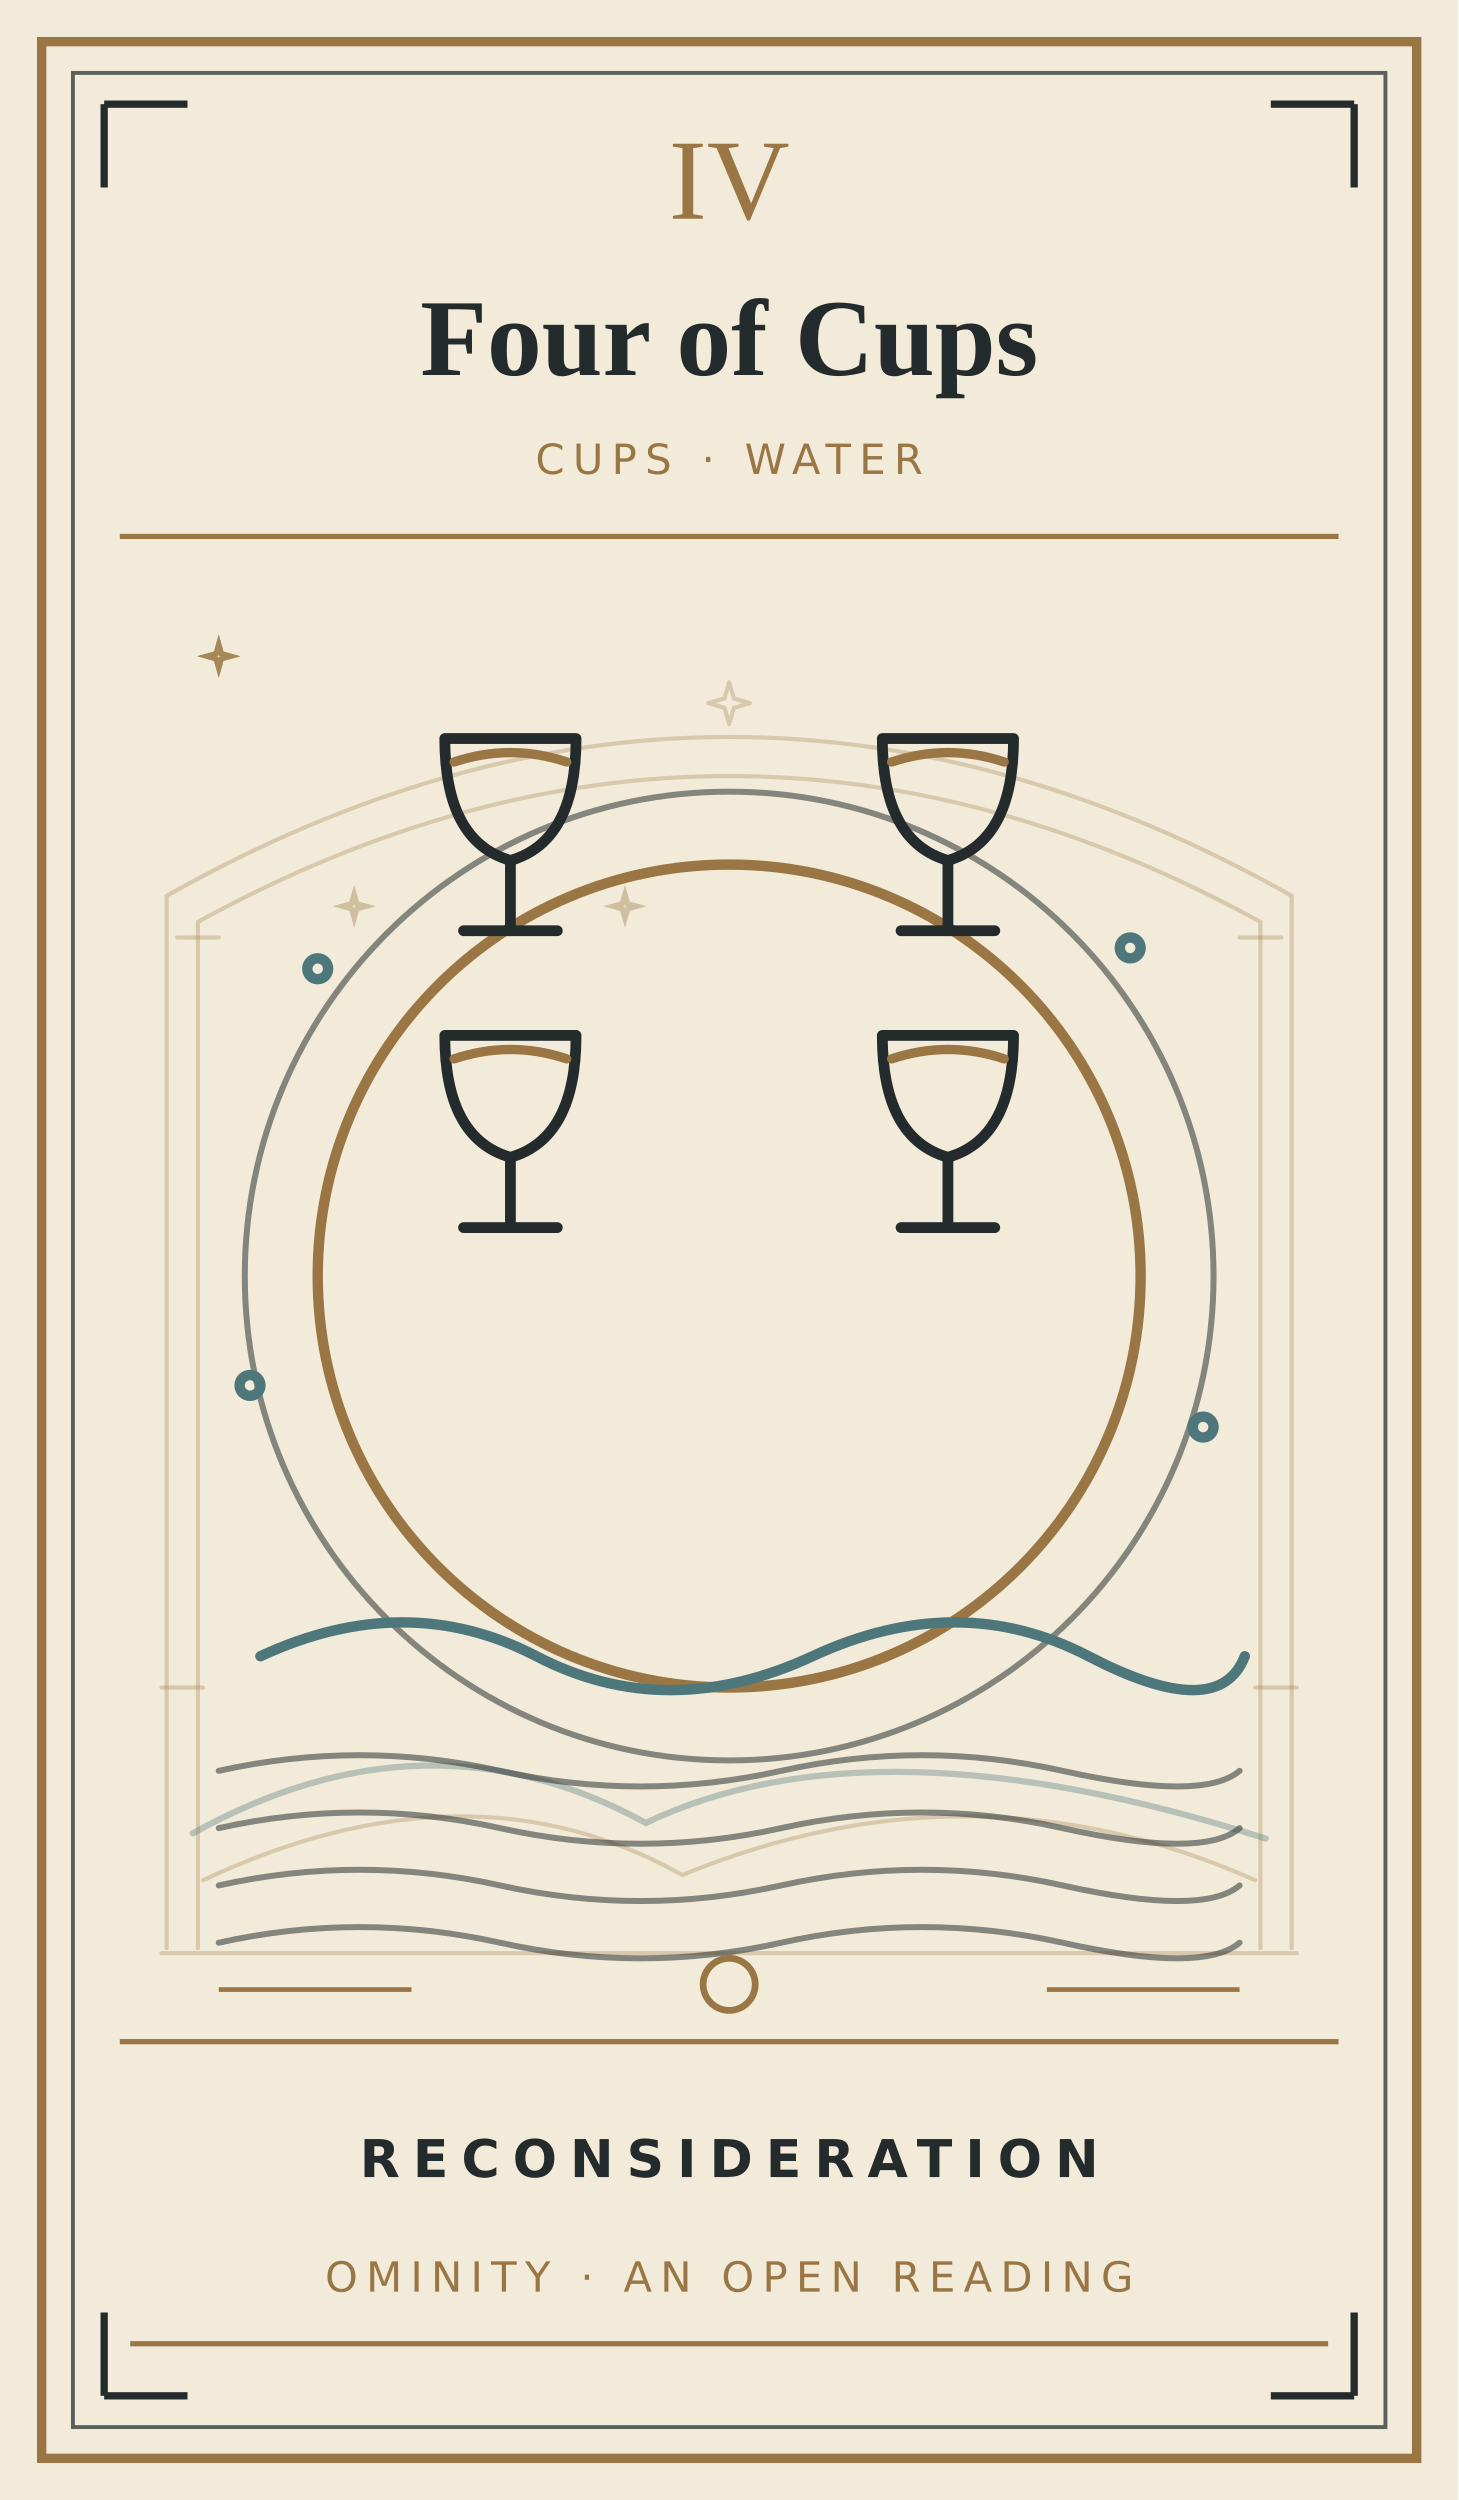
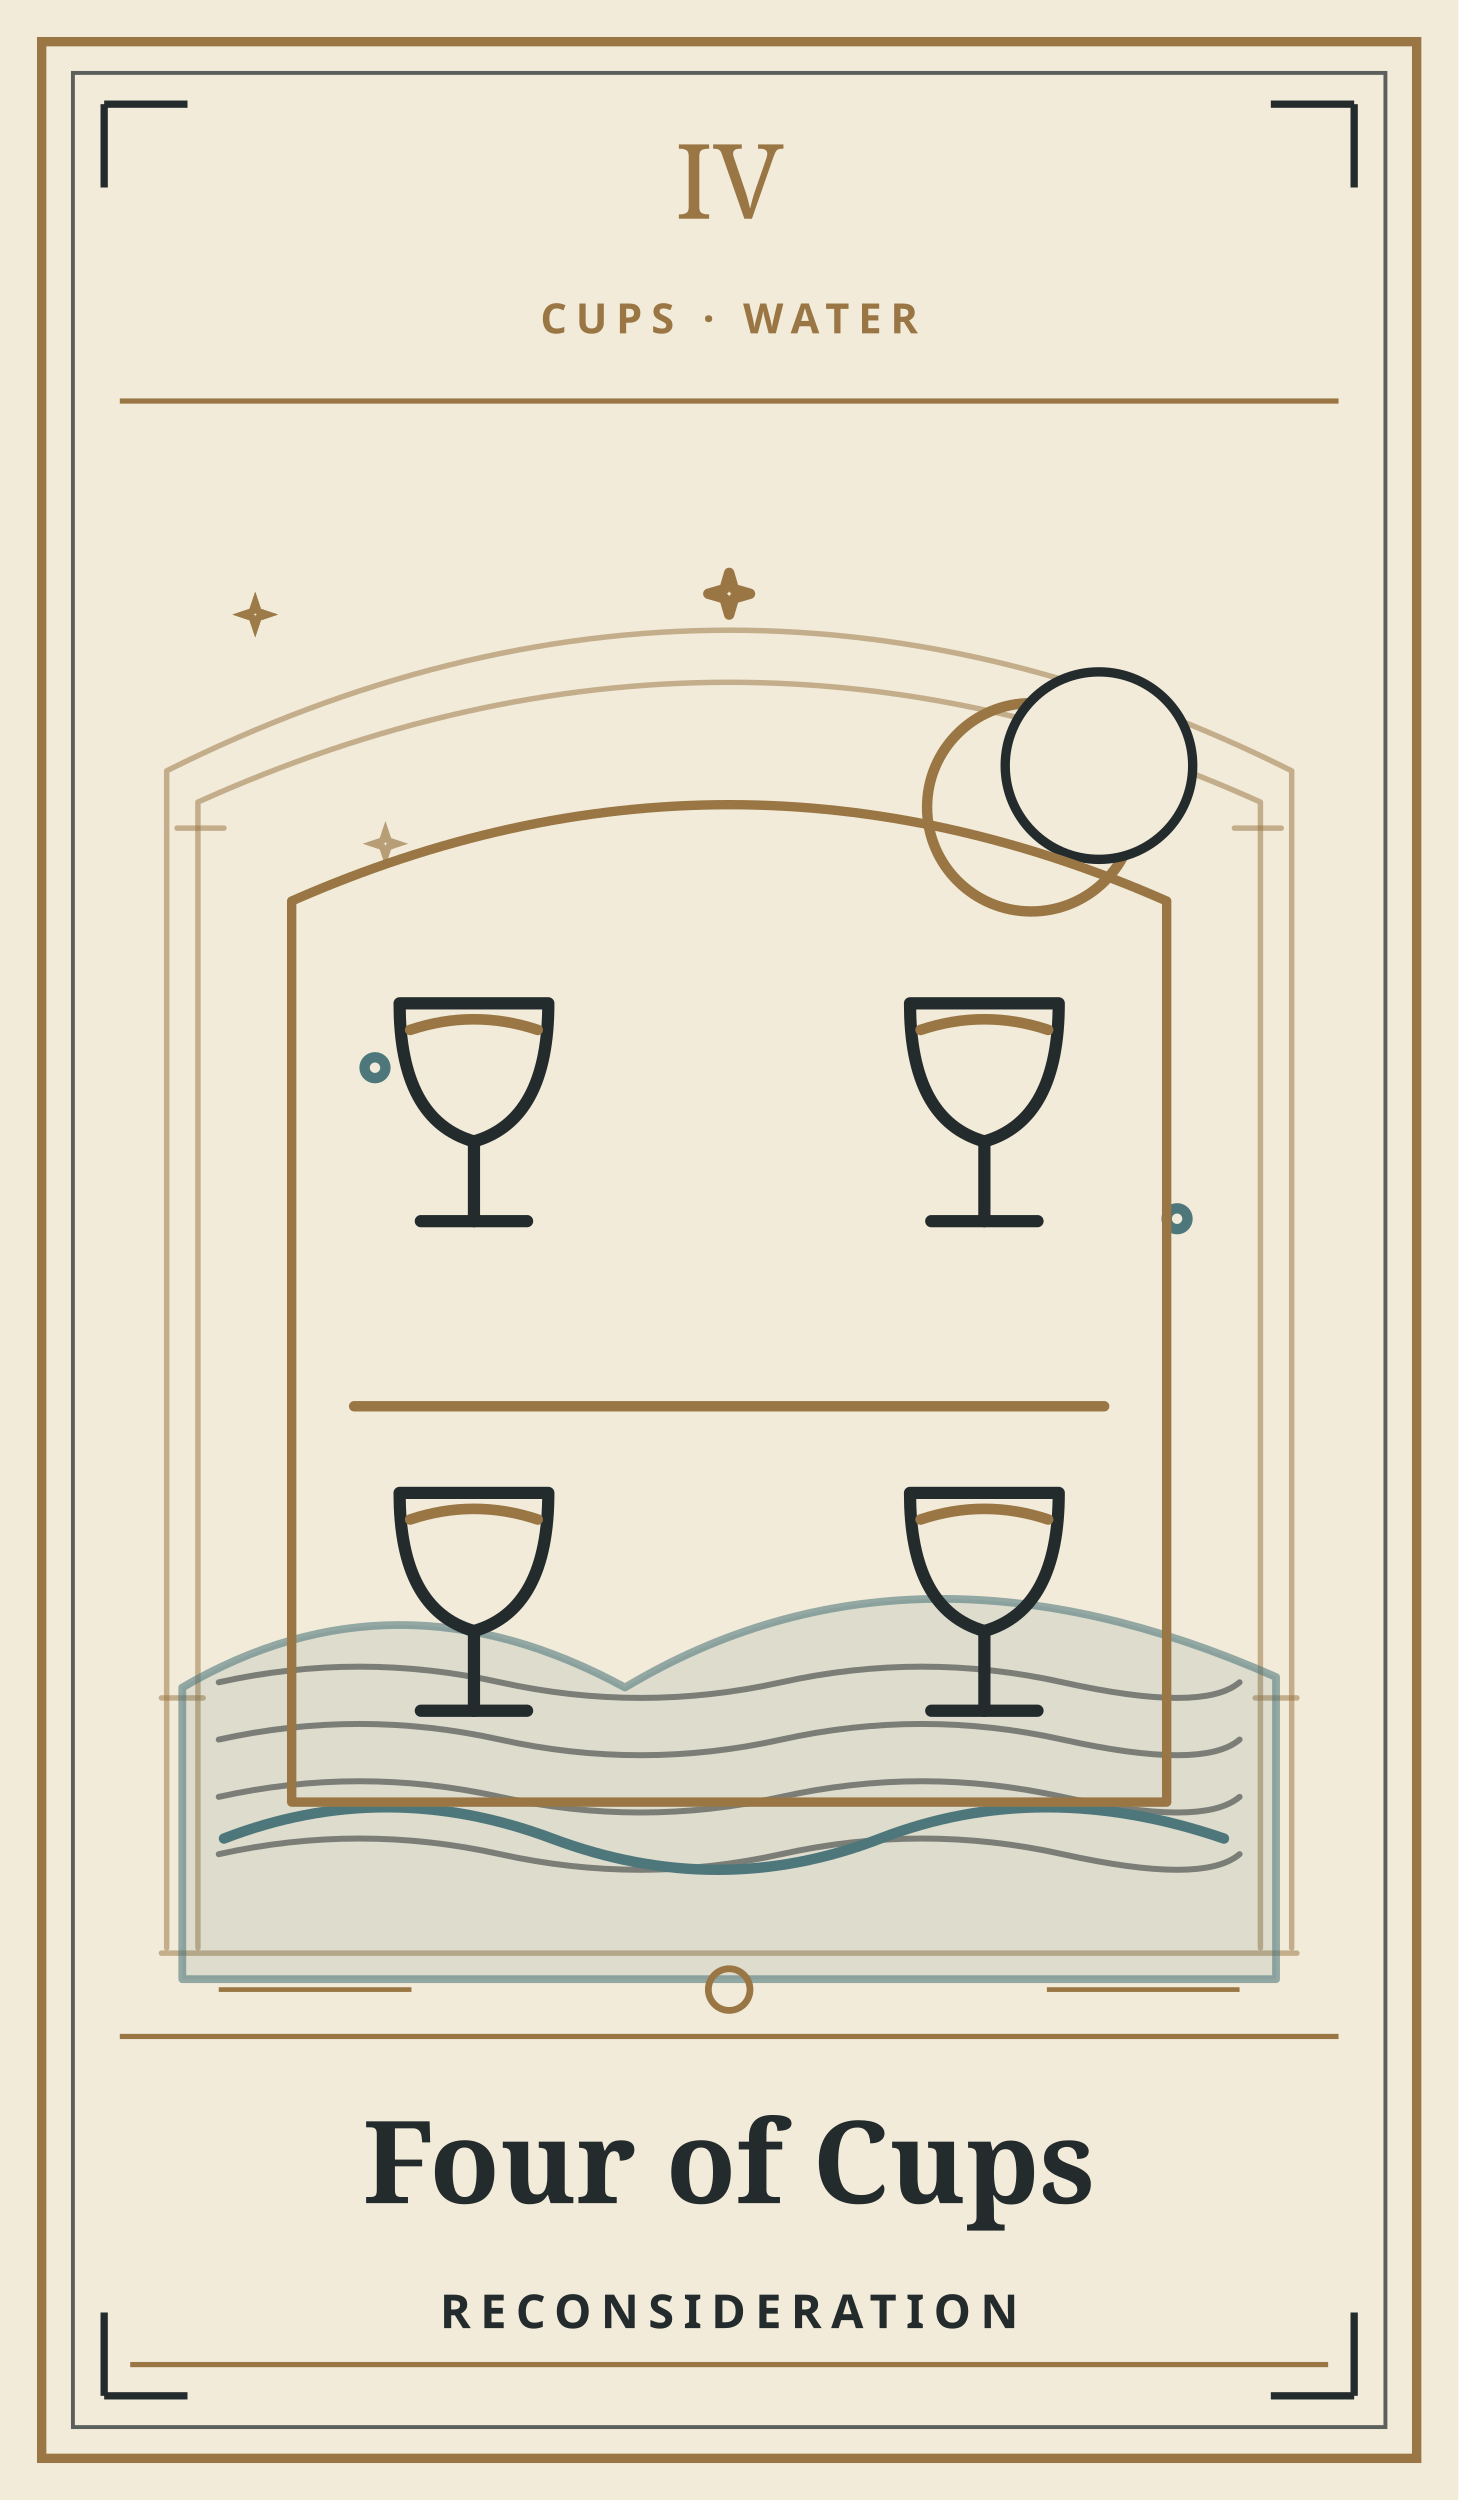
<svg xmlns="http://www.w3.org/2000/svg" width="280" height="480" viewBox="0 0 280 480" role="img" aria-labelledby="title description">
  <style>
.ink{fill:none;stroke:#232b2d;stroke-width:2.3;stroke-linecap:round;stroke-linejoin:round}
.fine{fill:none;stroke:#232b2d;stroke-opacity:.53;stroke-width:1.15;stroke-linecap:round;stroke-linejoin:round}
.gold{fill:none;stroke:#997643;stroke-width:2;stroke-linecap:round;stroke-linejoin:round}
- .faint{fill:none;stroke:#997643;stroke-opacity:.38;stroke-width:1}
+ .faint{fill:none;stroke:#997643;stroke-opacity:.66;stroke-width:1.25}
+ .inkfill{fill:#232b2d;stroke:#232b2d;stroke-width:1}
+ .distant{fill:#4e777c;fill-opacity:.13;stroke:#4e777c;stroke-opacity:.58;stroke-width:1.5;stroke-linejoin:round}
+ .terrain{fill:none;stroke:#4e777c;stroke-opacity:.76;stroke-width:1.9;stroke-linecap:round;stroke-linejoin:round}
+ .halo{fill:#997643;fill-opacity:.10;stroke:#997643;stroke-width:1.25}
+ .cloud{fill:none;stroke:#232b2d;stroke-opacity:.32;stroke-width:1.3;stroke-linecap:round}
+ .wind{fill:none;stroke:#4e777c;stroke-opacity:.60;stroke-width:1.1;stroke-linecap:round}
+ .hands{fill:none;stroke:#232b2d;stroke-width:2.4;stroke-linecap:round;stroke-linejoin:round}
+ .arch{fill:none;stroke:#997643;stroke-width:1.8;stroke-linecap:round;stroke-linejoin:round}
+ .tension{fill:none;stroke:#4e777c;stroke-opacity:.55;stroke-width:1.5;stroke-linecap:round}
+ .bridge{fill:none;stroke:#997643;stroke-width:2.3;stroke-linecap:round}
+ .ridge{fill:none;stroke:#232b2d;stroke-opacity:.46;stroke-width:1.6;stroke-linejoin:round}
+ .motion{fill:none;stroke:#4e777c;stroke-opacity:.54;stroke-width:2;stroke-linecap:round}
+ .beast{fill:#4e777c;fill-opacity:.23;stroke:#232b2d;stroke-width:1.8;stroke-linejoin:round}
+ .regalia{fill:#997643;fill-opacity:.25;stroke:#997643;stroke-width:1.6;stroke-linejoin:round}
+ .petal{fill:#f2ebd9;stroke:#4e777c;stroke-width:1.5}
.wash{fill:#4e777c;fill-opacity:.11;stroke:#232b2d;stroke-width:1.8;stroke-linejoin:round}
.column{fill:#f2ebd9;stroke:#232b2d;stroke-width:2.1}
.sun{fill:#997643;fill-opacity:.2;stroke:#997643;stroke-width:2}
.paperfill{fill:#f2ebd9;stroke:#232b2d;stroke-width:1.8}
.lantern{fill:#997643;fill-opacity:.35;stroke:#232b2d;stroke-width:2}
.vine{fill:none;stroke:#4e777c;stroke-width:2;stroke-linecap:round;stroke-linejoin:round}
.water{fill:none;stroke:#4e777c;stroke-width:2;stroke-linecap:round}
.chain{fill:none;stroke:#997643;stroke-width:3;stroke-dasharray:4 4}
.lightning{fill:none;stroke:#4e777c;stroke-width:7;stroke-linecap:square;stroke-linejoin:miter}
- .ghost{fill:none;stroke:#997643;stroke-opacity:.29;stroke-width:.8;stroke-linecap:round;stroke-linejoin:round}
- .landscape{fill:none;stroke:#4e777c;stroke-opacity:.36;stroke-width:1.2;stroke-linecap:round}
- .hatch{fill:none;stroke:#232b2d;stroke-opacity:.25;stroke-width:.8;stroke-linecap:round}
- .label{font:600 10px 'DejaVu Sans',sans-serif;letter-spacing:2.5px;fill:#232b2d;text-anchor:middle}
- .number{font:22px Georgia,'Times New Roman',serif;fill:#997643;text-anchor:middle}
- .title{font:600 21px Georgia,'Times New Roman',serif;fill:#232b2d;text-anchor:middle}
- .small{font:8px 'DejaVu Sans',sans-serif;letter-spacing:1.6px;fill:#997643;text-anchor:middle}
+ .ghost{fill:none;stroke:#997643;stroke-opacity:.52;stroke-width:1.05;stroke-linecap:round;stroke-linejoin:round}
+ .landscape{fill:none;stroke:#4e777c;stroke-opacity:.58;stroke-width:1.5;stroke-linecap:round}
+ .hatch{fill:none;stroke:#232b2d;stroke-opacity:.42;stroke-width:1;stroke-linecap:round}
</style>
  <rect width="280" height="480" fill="#f2ebd9" />
  <rect x="8" y="8" width="264" height="464" fill="none" stroke="#997643" stroke-width="1.8" />
  <rect x="14" y="14" width="252" height="452" fill="none" stroke="#232b2d" stroke-width=".75" opacity=".72" />
-   <path d="M23 103H257M23 392H257M25 450H255" stroke="#997643" stroke-width="1" />
+   <path d="M23 77H257M23 391H257M25 454H255" stroke="#997643" stroke-width="1" />
  <path d="M20 20L36 20M20 20L20 36M260 20L244 20M260 20L260 36M20 460L36 460M20 460L20 444M260 460L244 460M260 460L260 444" stroke="#232b2d" stroke-width="1.4" />
-   <text class="number" x="140" y="42">IV</text>
-   <text class="title" x="140" y="72">Four of Cups</text>
-   <text class="small" x="140" y="91">CUPS · WATER</text>
+   <text class="number" x="140" y="42" font-family="Noto Serif" font-size="20" font-weight="400" fill="#997643" text-anchor="middle">IV</text>
+   <text class="small" x="140" y="64" font-family="Noto Sans" font-size="8" font-weight="600" letter-spacing="1.7" fill="#997643" text-anchor="middle">CUPS · WATER</text>
  <g clip-path="url(#window)">
-     <path class="ghost" d="M32 374V172Q140 111 248 172V374" />
-     <path class="ghost" d="M38 374V177Q140 121 242 177V374" />
+     <path class="ghost" d="M32 374V148Q140 94 248 148V374" />
+     <path class="ghost" d="M38 374V154Q140 108 242 154V374" />
    <path class="ghost" d="M31 375H249" />
-     <path class="ghost" d="M140 131L140.9 134.1L144 135L140.9 135.9L140 139L139.1 135.9L136 135L139.1 134.1Z" />
-     <path class="ghost" d="M34 180L42 180M238 180L246 180M31 324L39 324M241 324L249 324" />
-     <path class="landscape" d="M37 352Q82 327 124 350Q168 329 243 353" />
-     <path class="ghost" d="M39 361Q90 337 131 360Q187 337 241 361" />
-     <path class="faint" d="M42 123.7L42.5 125.5L44.3 126L42.5 126.5L42 128.3L41.5 126.5L39.7 126L41.5 125.5Z" />
-     <path class="faint" d="M68 171.7L68.5 173.5L70.3 174L68.5 174.5L68 176.3L67.5 174.5L65.7 174L67.5 173.5Z" />
-     <path class="faint" d="M42 123.7L42.5 125.5L44.3 126L42.5 126.5L42 128.3L41.5 126.5L39.7 126L41.5 125.5Z" />
-     <path class="faint" d="M42 123.7L42.5 125.5L44.3 126L42.5 126.5L42 128.3L41.5 126.5L39.7 126L41.5 125.5Z" />
-     <path class="faint" d="M120 171.7L120.5 173.5L122.3 174L120.5 174.5L120 176.3L119.5 174.5L117.7 174L119.5 173.5Z" />
-     <path class="faint" d="M42 123.7L42.5 125.5L44.3 126L42.5 126.5L42 128.3L41.5 126.5L39.7 126L41.5 125.5Z" />
-     <circle class="gold" cx="140" cy="245" r="79" />
-     <circle class="fine" cx="140" cy="245" r="93" />
-     <path class="fine" d="M42 340 Q69 334 96 340 T150 340 T204 340 T238 340" />
-     <path class="fine" d="M42 351 Q69 345 96 351 T150 351 T204 351 T238 351" />
-     <path class="fine" d="M42 362 Q69 356 96 362 T150 362 T204 362 T238 362" />
-     <path class="fine" d="M42 373 Q69 367 96 373 T150 373 T204 373 T238 373" />
-     <path class="water" d="M50 318Q78 305 103 318T156 318T209 318T239 318" />
-     <circle class="water" cx="61" cy="186" r="2" />
-     <circle class="water" cx="217" cy="182" r="2" />
-     <circle class="water" cx="48" cy="266" r="2" />
-     <circle class="water" cx="231" cy="274" r="2" />
-     <g transform="translate(98 158) scale(0.9)">
+     <path class="gold" d="M140 110L140.9 113.1L144 114L140.9 114.9L140 118L139.1 114.9L136 114L139.1 113.1Z" />
+     <path class="ghost" d="M34 159H43M237 159H246M31 326H39M241 326H249" />
+     <path class="faint" d="M49 115.6L49.6 117.4L51.4 118L49.6 118.6L49 120.4L48.4 118.6L46.6 118L48.4 117.4Z" />
+     <path class="faint" d="M74 159.6L74.6 161.4L76.4 162L74.6 162.6L74 164.4L73.4 162.6L71.6 162L73.4 161.4Z" />
+     <path class="faint" d="M49 115.6L49.6 117.4L51.4 118L49.6 118.6L49 120.4L48.4 118.6L46.6 118L48.4 117.4Z" />
+     <path class="faint" d="M49 115.6L49.6 117.4L51.4 118L49.6 118.6L49 120.4L48.4 118.6L46.6 118L48.4 117.4Z" />
+     <circle class="gold" cx="198" cy="155" r="20" />
+     <circle class="paperfill" cx="211" cy="147" r="18" />
+     <path class="distant" d="M35 324Q76 300 120 324Q175 291 245 322V380H35Z" />
+     <path class="fine" d="M42 323 Q69 317 96 323 T150 323 T204 323 T238 323" />
+     <path class="fine" d="M42 334 Q69 328 96 334 T150 334 T204 334 T238 334" />
+     <path class="fine" d="M42 345 Q69 339 96 345 T150 345 T204 345 T238 345" />
+     <path class="fine" d="M42 356 Q69 350 96 356 T150 356 T204 356 T238 356" />
+     <path class="water" d="M43 353Q74 341 106 353T169 353T235 353" />
+     <circle class="water" cx="72" cy="205" r="2" />
+     <circle class="water" cx="226" cy="234" r="2" />
+     <path class="arch" d="M56 173V346M224 173V346M56 173Q140 136 224 173M56 346H224" />
+     <path class="gold" d="M68 270H212" />
+     <g transform="translate(91 211) scale(1.02)">
      <path class="ink" d="M-14 -18 Q-14 4 0 8 Q14 4 14 -18Z" />
      <path class="gold" d="M-12 -13 Q0 -17 12 -13" />
      <path class="ink" d="M0 8L0 23" />
      <path class="ink" d="M-10 23L10 23" />
    </g>
-     <g transform="translate(182 158) scale(0.9)">
+     <g transform="translate(189 211) scale(1.02)">
      <path class="ink" d="M-14 -18 Q-14 4 0 8 Q14 4 14 -18Z" />
      <path class="gold" d="M-12 -13 Q0 -17 12 -13" />
      <path class="ink" d="M0 8L0 23" />
      <path class="ink" d="M-10 23L10 23" />
    </g>
-     <g transform="translate(98 215) scale(0.9)">
+     <g transform="translate(91 305) scale(1.02)">
      <path class="ink" d="M-14 -18 Q-14 4 0 8 Q14 4 14 -18Z" />
      <path class="gold" d="M-12 -13 Q0 -17 12 -13" />
      <path class="ink" d="M0 8L0 23" />
      <path class="ink" d="M-10 23L10 23" />
    </g>
-     <g transform="translate(182 215) scale(0.9)">
+     <g transform="translate(189 305) scale(1.02)">
      <path class="ink" d="M-14 -18 Q-14 4 0 8 Q14 4 14 -18Z" />
      <path class="gold" d="M-12 -13 Q0 -17 12 -13" />
      <path class="ink" d="M0 8L0 23" />
      <path class="ink" d="M-10 23L10 23" />
    </g>
  </g>
  <defs>
    <clipPath id="window">
-       <rect x="24" y="106" width="232" height="282" />
+       <rect x="24" y="79" width="232" height="309" />
    </clipPath>
  </defs>
-   <path d="M42 382L79 382M201 382L238 382" stroke="#997643" stroke-width=".9" />
-   <circle cx="140" cy="381" r="5" fill="none" stroke="#997643" stroke-width="1.3" />
-   <text class="label" x="140" y="418">RECONSIDERATION</text>
-   <text class="small" x="140" y="440">OMINITY · AN OPEN READING</text>
+   <path d="M42 382H79M201 382H238" stroke="#997643" stroke-width=".9" />
+   <circle cx="140" cy="382" r="4" fill="none" stroke="#997643" stroke-width="1.3" />
+   <text class="title" x="140" y="423" font-family="Noto Serif" font-size="22" font-weight="600" fill="#232b2d" text-anchor="middle">Four of Cups</text>
+   <text class="label" x="140" y="447" font-family="Noto Sans" font-size="9" font-weight="600" letter-spacing="1.8" fill="#232b2d" text-anchor="middle">RECONSIDERATION</text>
</svg>
